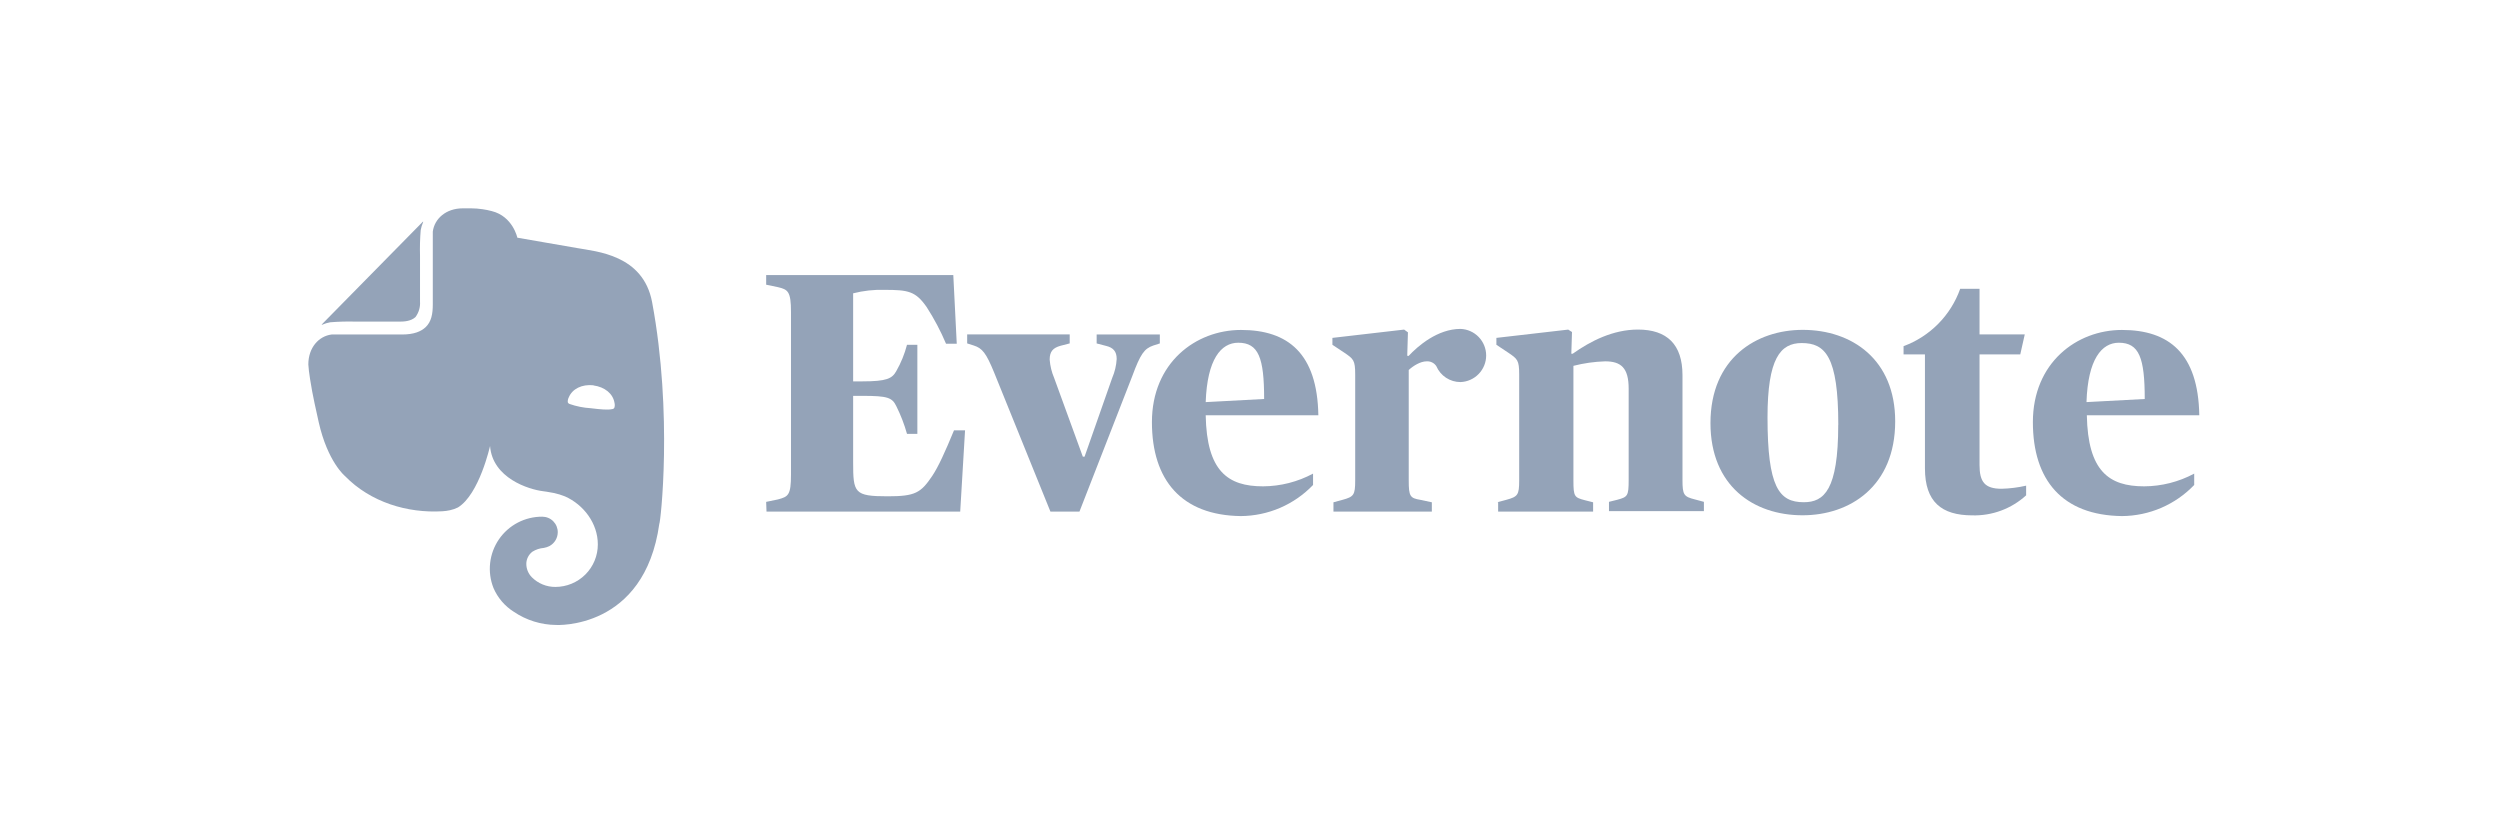
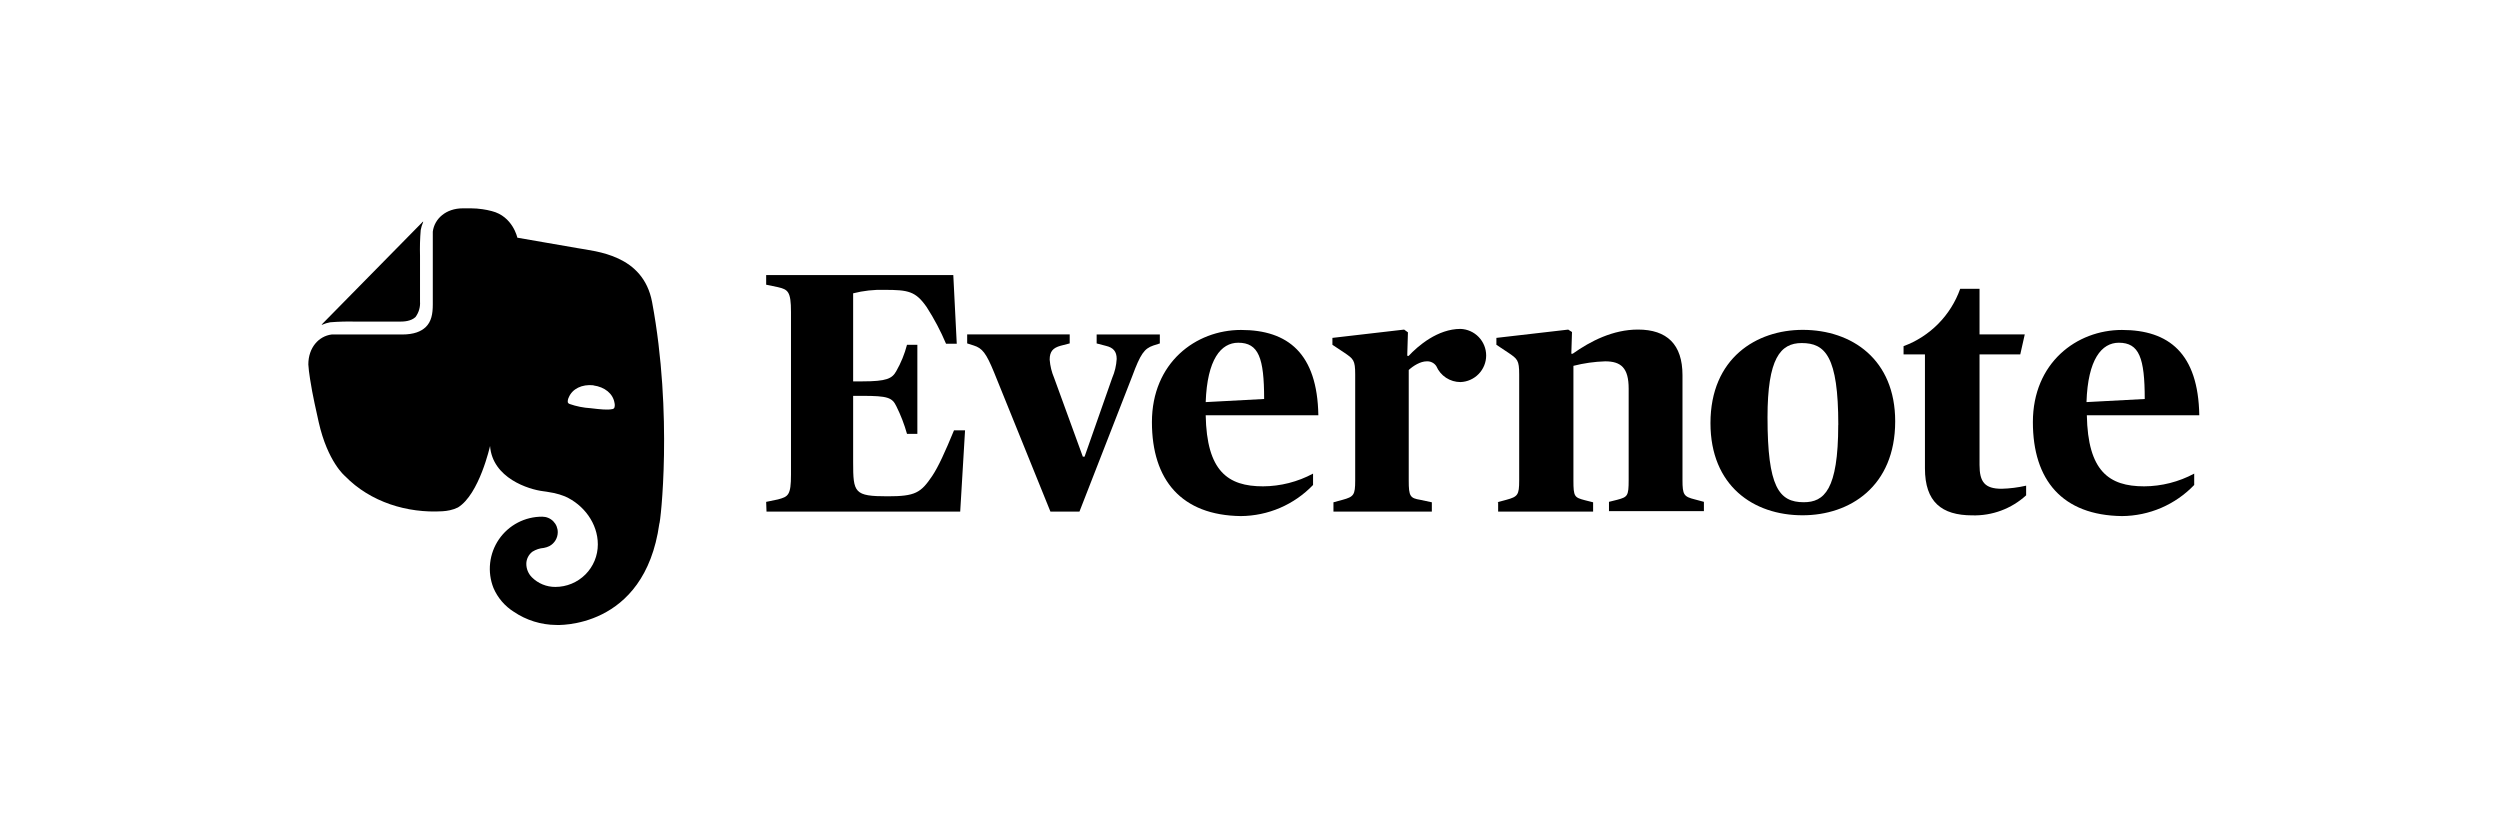
<svg xmlns="http://www.w3.org/2000/svg" width="144" height="48" viewBox="0 0 144 48" fill="none">
-   <path d="M44.805 28.768L44.131 28.908V28.912L44.151 29.469H55.308L55.587 24.789H54.95C54.432 26.042 54.054 26.878 53.696 27.415C53.039 28.388 52.723 28.587 51.131 28.587C49.201 28.587 49.141 28.388 49.141 26.619V22.801H49.678C51.131 22.801 51.39 22.9 51.629 23.398C51.883 23.908 52.089 24.441 52.243 24.99H52.84V19.86H52.243C52.106 20.388 51.9 20.896 51.629 21.37C51.39 21.808 51.071 21.967 49.678 21.967H49.141V16.895C49.732 16.744 50.342 16.677 50.952 16.696C52.323 16.696 52.741 16.776 53.378 17.691C53.809 18.361 54.182 19.066 54.492 19.8H55.109L54.91 15.842H44.131V16.399L44.805 16.539C45.382 16.676 45.561 16.776 45.561 17.97V27.338C45.561 28.53 45.402 28.609 44.805 28.768Z" fill="#94A3B8" />
-   <path d="M56.085 19.9C56.582 20.057 56.801 20.335 57.259 21.45L60.505 29.469H62.176L65.216 21.671C65.694 20.377 65.913 20.081 66.43 19.902L66.806 19.782V19.265H63.167V19.782L63.704 19.922C64.122 20.021 64.321 20.24 64.321 20.676C64.3 21.053 64.212 21.423 64.062 21.77L62.471 26.305H62.371L60.719 21.77C60.576 21.435 60.489 21.079 60.461 20.715C60.461 20.238 60.66 20.039 61.078 19.919L61.615 19.78V19.263H55.709V19.78L56.085 19.9Z" fill="#94A3B8" />
-   <path fill-rule="evenodd" clip-rule="evenodd" d="M66.351 24.314C66.351 20.893 68.876 19.005 71.481 19.005C74.186 19.005 75.877 20.356 75.937 23.918H69.448C69.507 27.139 70.719 28.013 72.749 28.013C73.755 28.008 74.745 27.756 75.632 27.28V27.935C75.094 28.496 74.449 28.944 73.735 29.252C73.021 29.559 72.253 29.72 71.475 29.726C68.055 29.684 66.351 27.654 66.351 24.314ZM69.454 23.161L72.814 22.982C72.814 20.614 72.496 19.741 71.322 19.741C70.331 19.741 69.535 20.694 69.448 23.161H69.454Z" fill="#94A3B8" />
-   <path d="M84.126 18.945C82.812 18.945 81.678 19.918 81.123 20.515L81.117 20.495H81.057L81.097 19.143L80.878 18.984L76.747 19.462V19.86L77.404 20.296L77.42 20.306C77.961 20.675 78.059 20.741 78.059 21.569V27.678C78.059 28.514 77.979 28.613 77.324 28.792L76.807 28.932V29.469H82.474V28.932L81.817 28.792C81.222 28.693 81.143 28.593 81.143 27.678V21.311C81.402 21.072 81.817 20.813 82.176 20.813C82.285 20.806 82.394 20.828 82.492 20.877C82.59 20.926 82.673 21 82.733 21.092C82.85 21.364 83.044 21.596 83.292 21.759C83.54 21.921 83.829 22.008 84.126 22.007C84.522 21.993 84.898 21.825 85.173 21.539C85.449 21.254 85.603 20.872 85.603 20.476C85.603 20.079 85.449 19.698 85.173 19.412C84.898 19.126 84.522 18.959 84.126 18.945Z" fill="#94A3B8" />
-   <path d="M86.251 28.928L86.769 28.788C87.425 28.609 87.505 28.51 87.505 27.674V21.569C87.505 20.741 87.407 20.675 86.864 20.306L86.848 20.296L86.192 19.86V19.462L90.329 18.985L90.547 19.124L90.508 20.375H90.587C91.622 19.641 92.913 18.983 94.346 18.983C96.018 18.983 96.911 19.838 96.911 21.607V27.652C96.911 28.508 96.991 28.607 97.627 28.767L98.145 28.906V29.443H92.677V28.906L93.154 28.787C93.751 28.627 93.811 28.568 93.811 27.652V22.385C93.811 21.191 93.373 20.813 92.458 20.813C91.841 20.832 91.227 20.919 90.629 21.072V27.678C90.629 28.613 90.689 28.653 91.286 28.812L91.763 28.932V29.469H86.293V28.932L86.251 28.928Z" fill="#94A3B8" />
-   <path fill-rule="evenodd" clip-rule="evenodd" d="M103.833 19C101.188 19 98.523 20.614 98.523 24.373C98.523 27.973 100.989 29.684 103.833 29.68C106.539 29.68 109.163 28.028 109.163 24.269C109.163 20.71 106.678 19 103.833 19ZM103.777 19.76C105.13 19.76 105.886 20.515 105.886 24.472H105.882C105.882 28.231 105.066 28.928 103.896 28.928C102.465 28.928 101.809 28.052 101.809 24.035C101.809 20.654 102.545 19.76 103.777 19.76Z" fill="#94A3B8" />
-   <path d="M110.877 26.979V20.413H109.645V19.939C110.398 19.661 111.08 19.221 111.643 18.651C112.207 18.08 112.638 17.392 112.907 16.636H114.021V19.262H116.626L116.367 20.415H114.021V26.782C114.021 27.755 114.319 28.153 115.292 28.153C115.768 28.14 116.241 28.081 116.705 27.974V28.531C115.86 29.303 114.747 29.717 113.603 29.685C111.832 29.683 110.877 28.907 110.877 26.979Z" fill="#94A3B8" />
-   <path fill-rule="evenodd" clip-rule="evenodd" d="M122.223 19.005C119.619 19.005 117.094 20.893 117.094 24.314C117.094 27.654 118.789 29.684 122.229 29.726C123.007 29.72 123.775 29.559 124.489 29.252C125.203 28.944 125.848 28.496 126.386 27.935V27.28C125.499 27.756 124.509 28.008 123.503 28.013C121.475 28.013 120.261 27.139 120.202 23.918H126.679C126.619 20.356 124.93 19.005 122.223 19.005ZM120.182 23.161L123.537 22.982C123.537 20.614 123.218 19.741 122.044 19.741C121.057 19.741 120.261 20.694 120.182 23.161Z" fill="#94A3B8" />
-   <path d="M24.193 17.369C24.216 17.689 24.123 18.007 23.93 18.264C23.672 18.505 23.268 18.525 23.035 18.525H20.488C19.997 18.511 19.505 18.524 19.015 18.564C18.858 18.593 18.704 18.64 18.558 18.704C18.528 18.716 18.518 18.704 18.538 18.684L24.352 12.774C24.372 12.754 24.384 12.762 24.372 12.794C24.308 12.941 24.262 13.094 24.233 13.252C24.192 13.741 24.179 14.233 24.193 14.724V17.369ZM29.596 35.239C29.075 34.911 28.666 34.432 28.424 33.867C28.243 33.41 28.177 32.915 28.232 32.427C28.287 31.938 28.461 31.471 28.738 31.066C29.016 30.66 29.39 30.329 29.825 30.102C30.261 29.875 30.746 29.758 31.237 29.761C31.355 29.762 31.471 29.785 31.58 29.831C31.689 29.876 31.787 29.943 31.87 30.027C31.953 30.111 32.018 30.21 32.062 30.319C32.106 30.428 32.128 30.545 32.127 30.663C32.125 30.823 32.081 30.979 32 31.116C31.919 31.253 31.802 31.367 31.663 31.445C31.557 31.501 31.443 31.54 31.325 31.56C31.092 31.578 30.868 31.652 30.67 31.775C30.561 31.857 30.473 31.962 30.412 32.083C30.35 32.204 30.317 32.338 30.316 32.474C30.315 32.764 30.43 33.043 30.634 33.25C30.812 33.428 31.023 33.569 31.255 33.664C31.487 33.76 31.736 33.808 31.988 33.807C32.309 33.807 32.627 33.744 32.924 33.621C33.221 33.498 33.491 33.318 33.719 33.09C33.946 32.863 34.126 32.593 34.249 32.296C34.372 31.999 34.435 31.681 34.435 31.359C34.435 30.145 33.619 29.071 32.545 28.593C32.332 28.507 32.112 28.44 31.888 28.394C31.59 28.335 31.311 28.295 31.291 28.295C30.455 28.195 28.366 27.539 28.227 25.688C28.227 25.688 27.61 28.474 26.376 29.23C26.23 29.301 26.077 29.355 25.918 29.389C25.774 29.421 25.628 29.441 25.48 29.449C23.471 29.568 21.342 28.932 19.869 27.419C19.869 27.419 18.874 26.604 18.357 24.315C18.237 23.758 17.999 22.763 17.859 21.828C17.8 21.49 17.78 21.231 17.76 20.992C17.76 20.027 18.357 19.36 19.103 19.267H23.158C23.855 19.267 24.253 19.088 24.512 18.849C24.85 18.531 24.929 18.073 24.929 17.536V13.461C24.929 13.433 24.929 13.367 24.929 13.343C25.023 12.599 25.689 12 26.655 12H27.132C27.353 12.001 27.573 12.018 27.791 12.05C27.971 12.076 28.15 12.112 28.326 12.159C29.54 12.462 29.799 13.691 29.799 13.691L33.241 14.288C34.336 14.487 37.042 14.666 37.559 17.392C38.773 23.879 38.037 30.167 37.977 30.167C37.121 36.296 32.027 35.998 32.027 35.998C31.16 35.989 30.314 35.725 29.596 35.239ZM34.182 22.192C33.524 22.124 32.965 22.391 32.76 22.892C32.715 22.978 32.696 23.075 32.704 23.171C32.712 23.194 32.726 23.215 32.743 23.232C32.761 23.248 32.782 23.261 32.805 23.268C33.198 23.406 33.608 23.488 34.023 23.513C34.598 23.583 35.002 23.621 35.263 23.565C35.287 23.563 35.311 23.556 35.332 23.543C35.353 23.531 35.371 23.514 35.384 23.493C35.416 23.402 35.42 23.303 35.396 23.209C35.311 22.676 34.837 22.29 34.182 22.2V22.192Z" fill="#94A3B8" />
+   <path d="M44.805 28.768L44.131 28.908V28.912L44.151 29.469H55.308L55.587 24.789H54.95C54.432 26.042 54.054 26.878 53.696 27.415C53.039 28.388 52.723 28.587 51.131 28.587C49.201 28.587 49.141 28.388 49.141 26.619V22.801H49.678C51.131 22.801 51.39 22.9 51.629 23.398C51.883 23.908 52.089 24.441 52.243 24.99H52.84V19.86H52.243C52.106 20.388 51.9 20.896 51.629 21.37C51.39 21.808 51.071 21.967 49.678 21.967H49.141V16.895C49.732 16.744 50.342 16.677 50.952 16.696C52.323 16.696 52.741 16.776 53.378 17.691C53.809 18.361 54.182 19.066 54.492 19.8H55.109L54.91 15.842H44.131V16.399L44.805 16.539C45.382 16.676 45.561 16.776 45.561 17.97V27.338C45.561 28.53 45.402 28.609 44.805 28.768Z" fill="currentColor" />
+   <path d="M56.085 19.9C56.582 20.057 56.801 20.335 57.259 21.45L60.505 29.469H62.176L65.216 21.671C65.694 20.377 65.913 20.081 66.43 19.902L66.806 19.782V19.265H63.167V19.782L63.704 19.922C64.122 20.021 64.321 20.24 64.321 20.676C64.3 21.053 64.212 21.423 64.062 21.77L62.471 26.305H62.371L60.719 21.77C60.576 21.435 60.489 21.079 60.461 20.715C60.461 20.238 60.66 20.039 61.078 19.919L61.615 19.78V19.263H55.709V19.78L56.085 19.9Z" fill="currentColor" />
+   <path fill-rule="evenodd" clip-rule="evenodd" d="M66.351 24.314C66.351 20.893 68.876 19.005 71.481 19.005C74.186 19.005 75.877 20.356 75.937 23.918H69.448C69.507 27.139 70.719 28.013 72.749 28.013C73.755 28.008 74.745 27.756 75.632 27.28V27.935C75.094 28.496 74.449 28.944 73.735 29.252C73.021 29.559 72.253 29.72 71.475 29.726C68.055 29.684 66.351 27.654 66.351 24.314ZM69.454 23.161L72.814 22.982C72.814 20.614 72.496 19.741 71.322 19.741C70.331 19.741 69.535 20.694 69.448 23.161H69.454Z" fill="currentColor" />
+   <path d="M84.126 18.945C82.812 18.945 81.678 19.918 81.123 20.515L81.117 20.495H81.057L81.097 19.143L80.878 18.984L76.747 19.462V19.86L77.404 20.296L77.42 20.306C77.961 20.675 78.059 20.741 78.059 21.569V27.678C78.059 28.514 77.979 28.613 77.324 28.792L76.807 28.932V29.469H82.474V28.932L81.817 28.792C81.222 28.693 81.143 28.593 81.143 27.678V21.311C81.402 21.072 81.817 20.813 82.176 20.813C82.285 20.806 82.394 20.828 82.492 20.877C82.59 20.926 82.673 21 82.733 21.092C82.85 21.364 83.044 21.596 83.292 21.759C83.54 21.921 83.829 22.008 84.126 22.007C84.522 21.993 84.898 21.825 85.173 21.539C85.449 21.254 85.603 20.872 85.603 20.476C85.603 20.079 85.449 19.698 85.173 19.412C84.898 19.126 84.522 18.959 84.126 18.945Z" fill="currentColor" />
+   <path d="M86.251 28.928L86.769 28.788C87.425 28.609 87.505 28.51 87.505 27.674V21.569C87.505 20.741 87.407 20.675 86.864 20.306L86.848 20.296L86.192 19.86V19.462L90.329 18.985L90.547 19.124L90.508 20.375H90.587C91.622 19.641 92.913 18.983 94.346 18.983C96.018 18.983 96.911 19.838 96.911 21.607V27.652C96.911 28.508 96.991 28.607 97.627 28.767L98.145 28.906V29.443H92.677V28.906L93.154 28.787C93.751 28.627 93.811 28.568 93.811 27.652V22.385C93.811 21.191 93.373 20.813 92.458 20.813C91.841 20.832 91.227 20.919 90.629 21.072V27.678C90.629 28.613 90.689 28.653 91.286 28.812L91.763 28.932V29.469H86.293V28.932L86.251 28.928Z" fill="currentColor" />
+   <path fill-rule="evenodd" clip-rule="evenodd" d="M103.833 19C101.188 19 98.523 20.614 98.523 24.373C98.523 27.973 100.989 29.684 103.833 29.68C106.539 29.68 109.163 28.028 109.163 24.269C109.163 20.71 106.678 19 103.833 19ZM103.777 19.76C105.13 19.76 105.886 20.515 105.886 24.472H105.882C105.882 28.231 105.066 28.928 103.896 28.928C102.465 28.928 101.809 28.052 101.809 24.035C101.809 20.654 102.545 19.76 103.777 19.76Z" fill="currentColor" />
+   <path d="M110.877 26.979V20.413H109.645V19.939C110.398 19.661 111.08 19.221 111.643 18.651C112.207 18.08 112.638 17.392 112.907 16.636H114.021V19.262H116.626L116.367 20.415H114.021V26.782C114.021 27.755 114.319 28.153 115.292 28.153C115.768 28.14 116.241 28.081 116.705 27.974V28.531C115.86 29.303 114.747 29.717 113.603 29.685C111.832 29.683 110.877 28.907 110.877 26.979Z" fill="currentColor" />
+   <path fill-rule="evenodd" clip-rule="evenodd" d="M122.223 19.005C119.619 19.005 117.094 20.893 117.094 24.314C117.094 27.654 118.789 29.684 122.229 29.726C123.007 29.72 123.775 29.559 124.489 29.252C125.203 28.944 125.848 28.496 126.386 27.935V27.28C125.499 27.756 124.509 28.008 123.503 28.013C121.475 28.013 120.261 27.139 120.202 23.918H126.679C126.619 20.356 124.93 19.005 122.223 19.005ZM120.182 23.161L123.537 22.982C123.537 20.614 123.218 19.741 122.044 19.741C121.057 19.741 120.261 20.694 120.182 23.161Z" fill="currentColor" />
+   <path d="M24.193 17.369C24.216 17.689 24.123 18.007 23.93 18.264C23.672 18.505 23.268 18.525 23.035 18.525H20.488C19.997 18.511 19.505 18.524 19.015 18.564C18.858 18.593 18.704 18.64 18.558 18.704C18.528 18.716 18.518 18.704 18.538 18.684L24.352 12.774C24.372 12.754 24.384 12.762 24.372 12.794C24.308 12.941 24.262 13.094 24.233 13.252C24.192 13.741 24.179 14.233 24.193 14.724V17.369ZM29.596 35.239C29.075 34.911 28.666 34.432 28.424 33.867C28.243 33.41 28.177 32.915 28.232 32.427C28.287 31.938 28.461 31.471 28.738 31.066C29.016 30.66 29.39 30.329 29.825 30.102C30.261 29.875 30.746 29.758 31.237 29.761C31.355 29.762 31.471 29.785 31.58 29.831C31.689 29.876 31.787 29.943 31.87 30.027C31.953 30.111 32.018 30.21 32.062 30.319C32.106 30.428 32.128 30.545 32.127 30.663C32.125 30.823 32.081 30.979 32 31.116C31.919 31.253 31.802 31.367 31.663 31.445C31.557 31.501 31.443 31.54 31.325 31.56C31.092 31.578 30.868 31.652 30.67 31.775C30.561 31.857 30.473 31.962 30.412 32.083C30.35 32.204 30.317 32.338 30.316 32.474C30.315 32.764 30.43 33.043 30.634 33.25C30.812 33.428 31.023 33.569 31.255 33.664C31.487 33.76 31.736 33.808 31.988 33.807C32.309 33.807 32.627 33.744 32.924 33.621C33.221 33.498 33.491 33.318 33.719 33.09C33.946 32.863 34.126 32.593 34.249 32.296C34.372 31.999 34.435 31.681 34.435 31.359C34.435 30.145 33.619 29.071 32.545 28.593C32.332 28.507 32.112 28.44 31.888 28.394C31.59 28.335 31.311 28.295 31.291 28.295C30.455 28.195 28.366 27.539 28.227 25.688C28.227 25.688 27.61 28.474 26.376 29.23C26.23 29.301 26.077 29.355 25.918 29.389C25.774 29.421 25.628 29.441 25.48 29.449C23.471 29.568 21.342 28.932 19.869 27.419C19.869 27.419 18.874 26.604 18.357 24.315C18.237 23.758 17.999 22.763 17.859 21.828C17.8 21.49 17.78 21.231 17.76 20.992C17.76 20.027 18.357 19.36 19.103 19.267H23.158C23.855 19.267 24.253 19.088 24.512 18.849C24.85 18.531 24.929 18.073 24.929 17.536V13.461C24.929 13.433 24.929 13.367 24.929 13.343C25.023 12.599 25.689 12 26.655 12H27.132C27.353 12.001 27.573 12.018 27.791 12.05C27.971 12.076 28.15 12.112 28.326 12.159C29.54 12.462 29.799 13.691 29.799 13.691L33.241 14.288C34.336 14.487 37.042 14.666 37.559 17.392C38.773 23.879 38.037 30.167 37.977 30.167C37.121 36.296 32.027 35.998 32.027 35.998C31.16 35.989 30.314 35.725 29.596 35.239ZM34.182 22.192C33.524 22.124 32.965 22.391 32.76 22.892C32.715 22.978 32.696 23.075 32.704 23.171C32.712 23.194 32.726 23.215 32.743 23.232C32.761 23.248 32.782 23.261 32.805 23.268C33.198 23.406 33.608 23.488 34.023 23.513C34.598 23.583 35.002 23.621 35.263 23.565C35.287 23.563 35.311 23.556 35.332 23.543C35.353 23.531 35.371 23.514 35.384 23.493C35.416 23.402 35.42 23.303 35.396 23.209C35.311 22.676 34.837 22.29 34.182 22.2V22.192Z" fill="currentColor" />
</svg>
